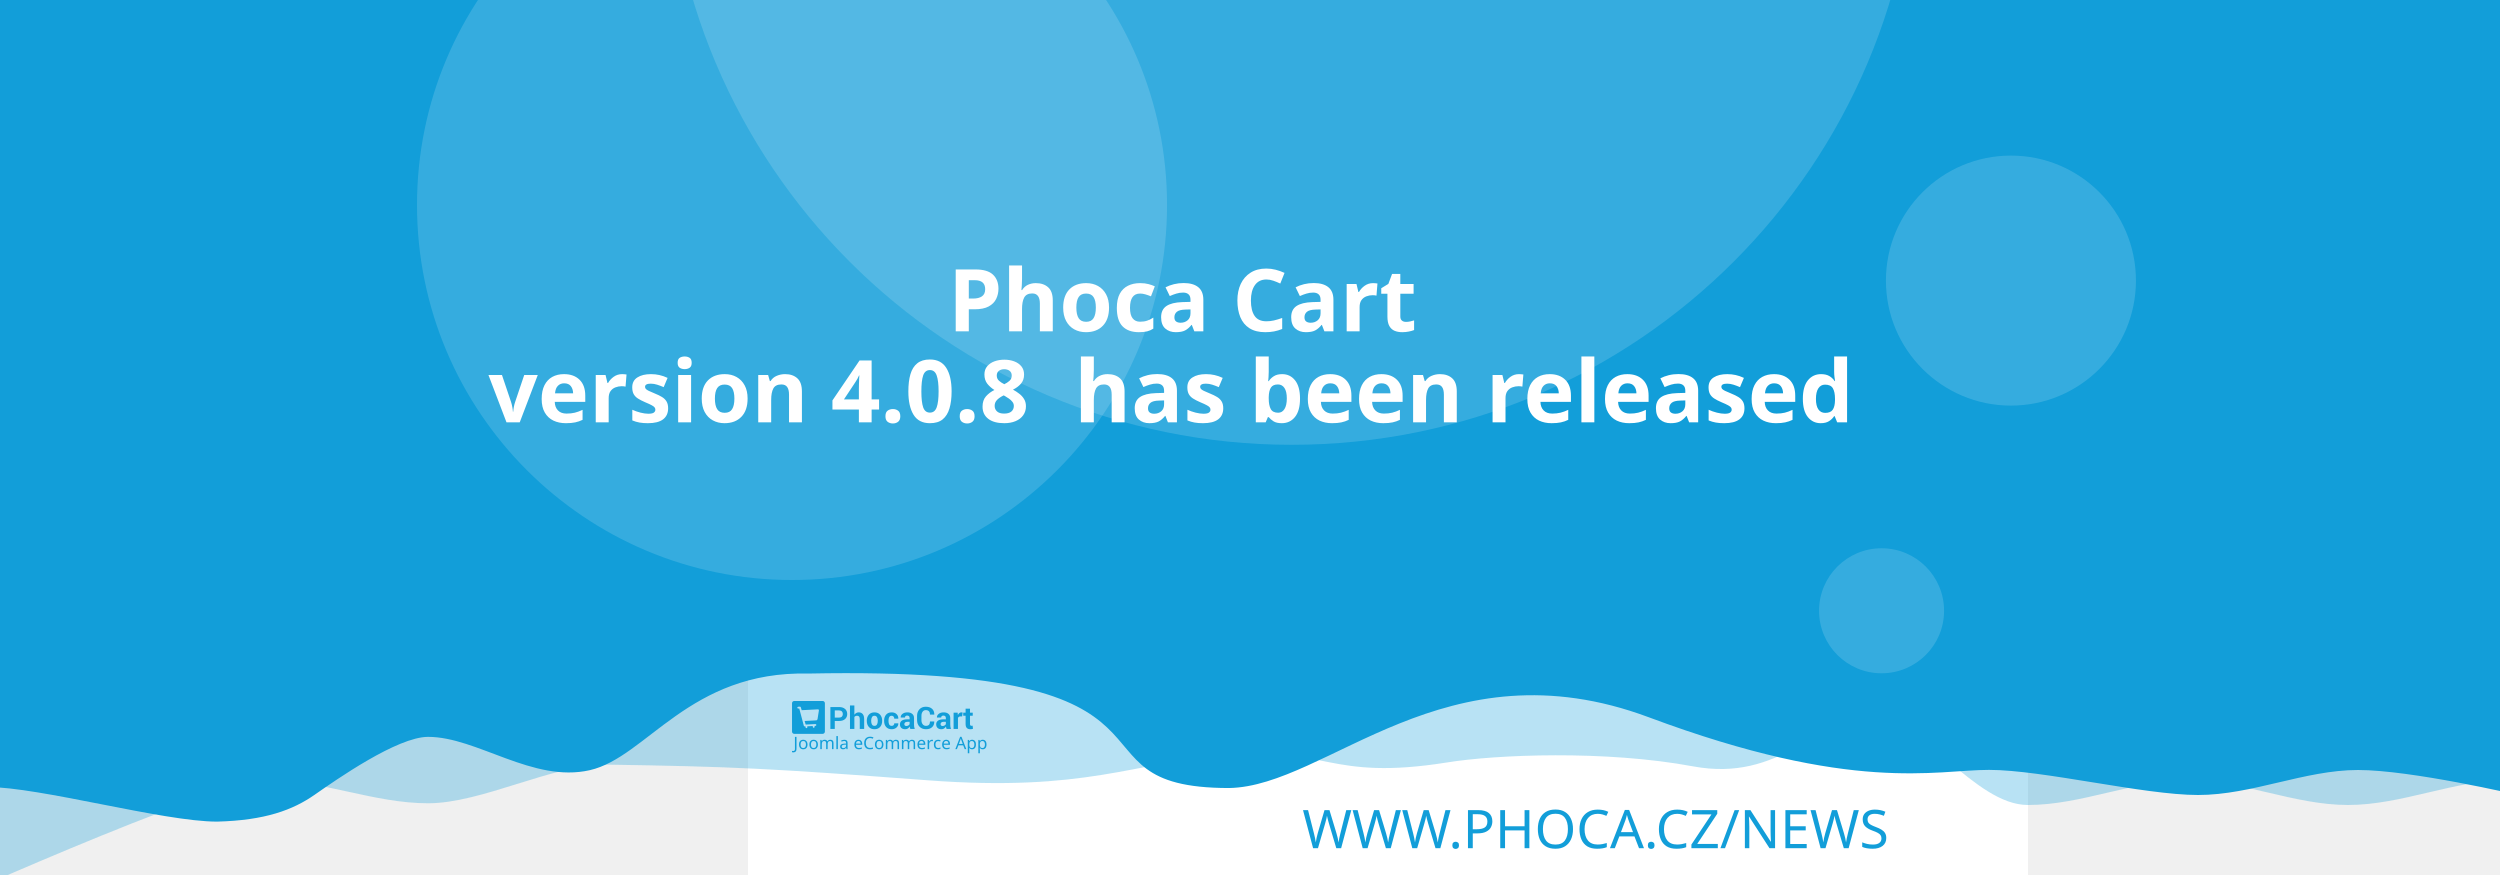
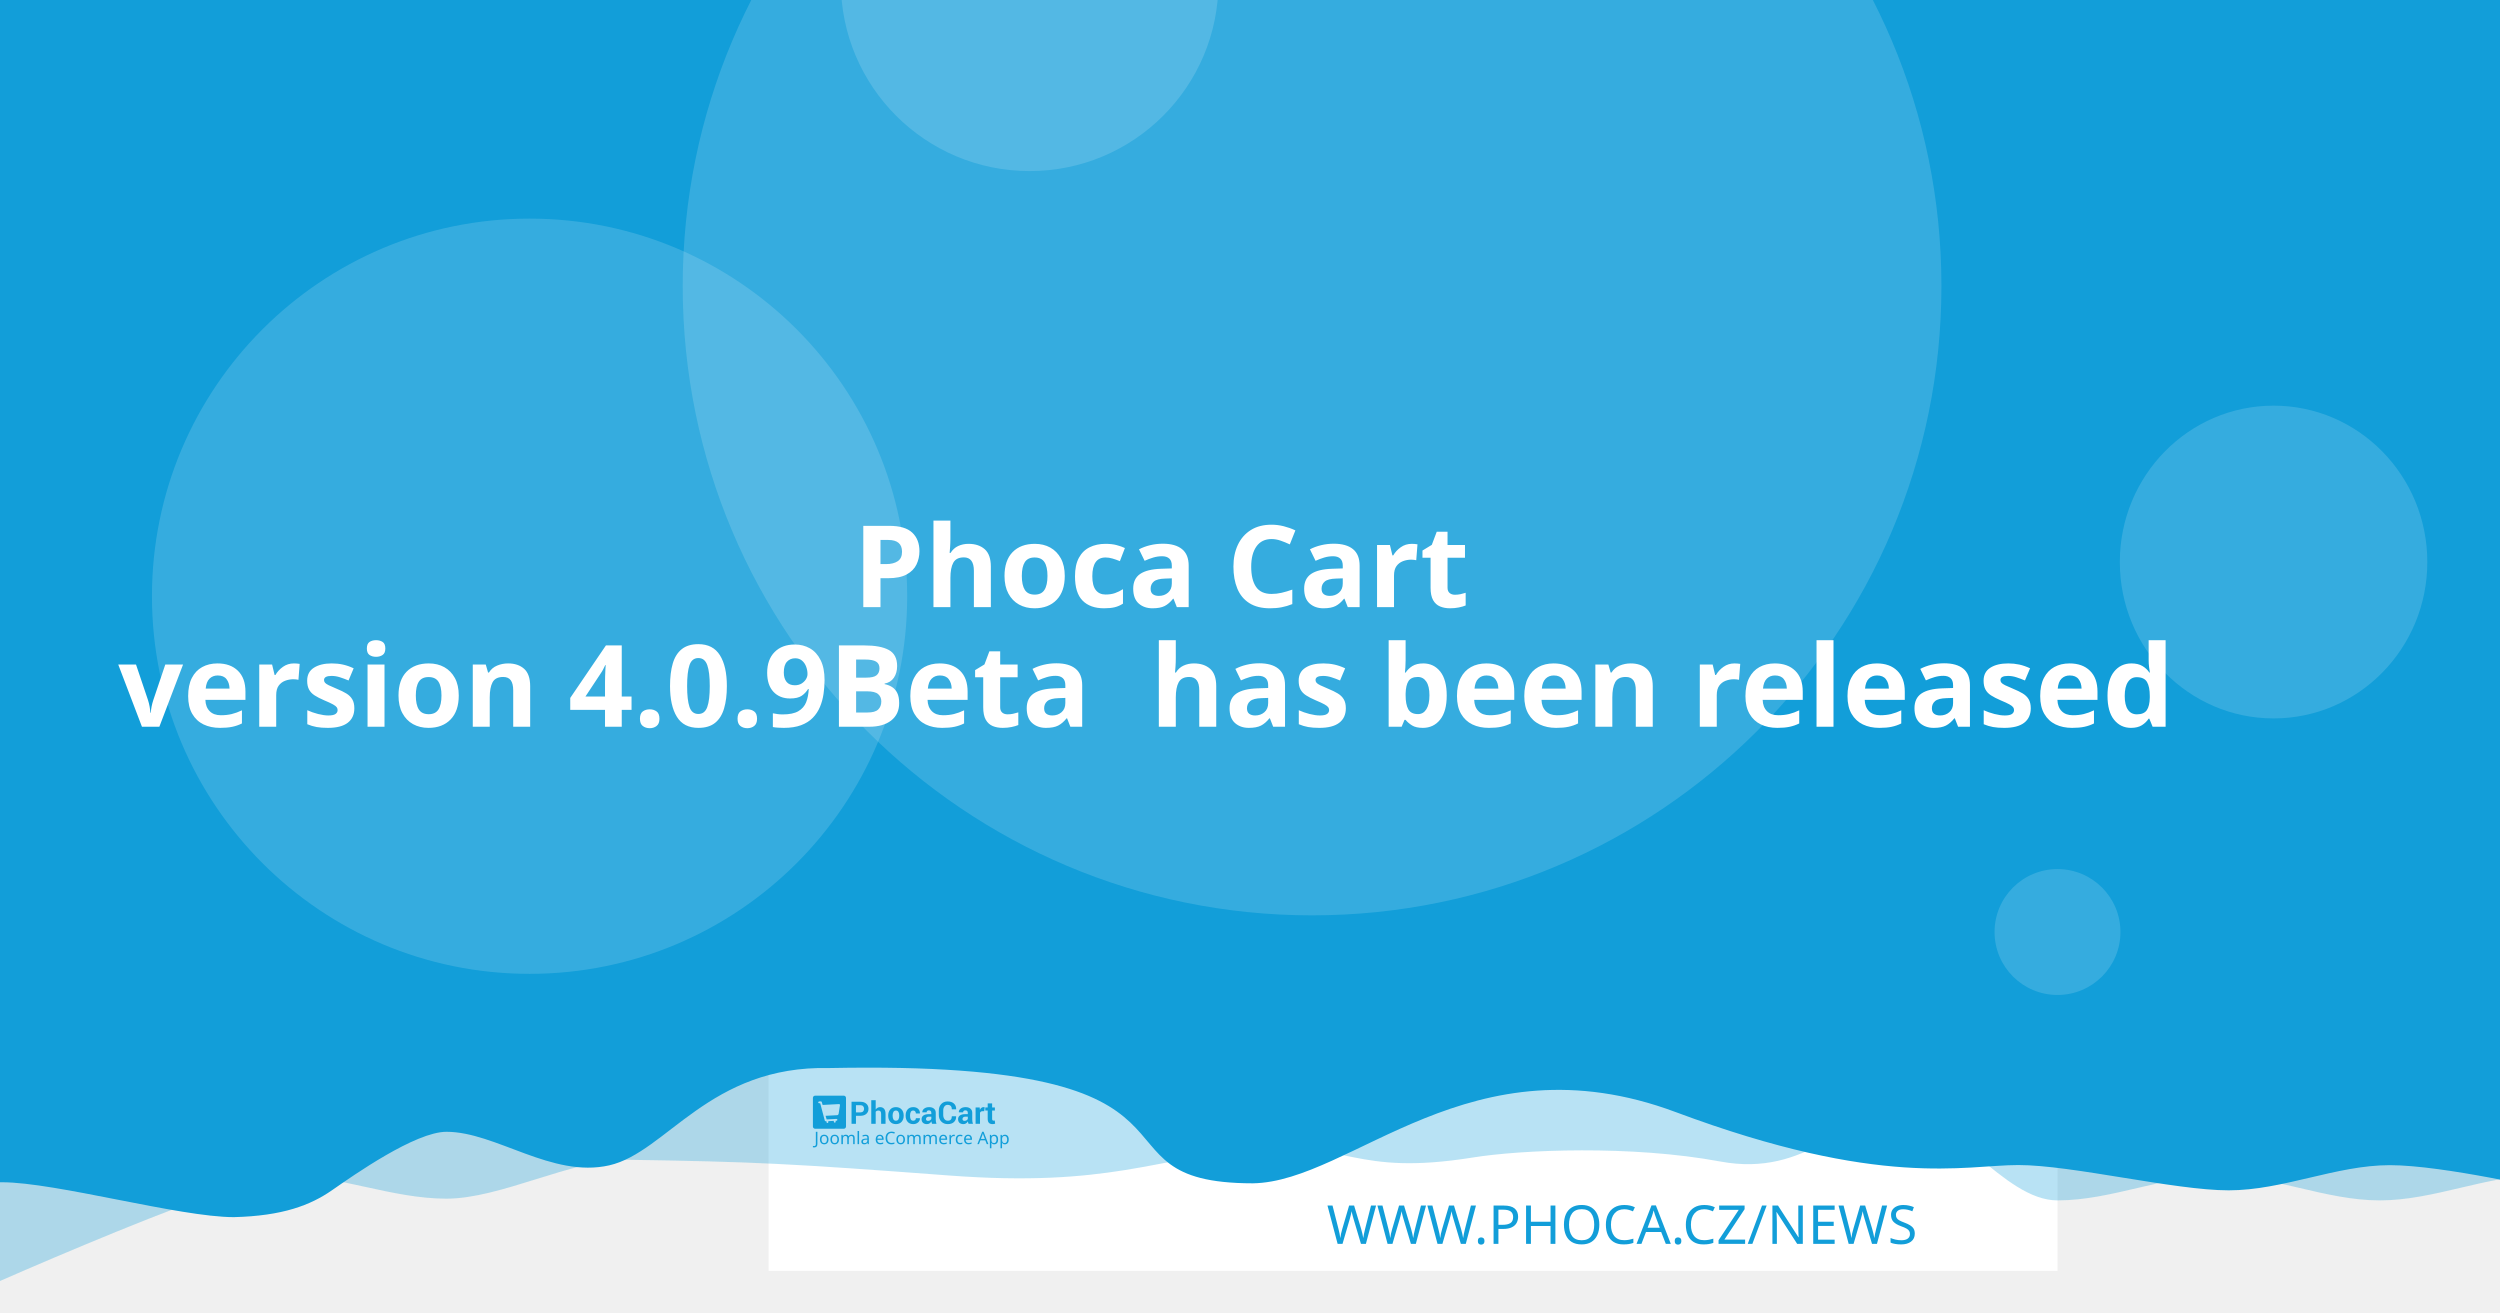
- <svg xmlns="http://www.w3.org/2000/svg" width="1000" height="350" viewBox="0 0 1000 350" version="1.1" id="svg5">
+ <svg xmlns="http://www.w3.org/2000/svg" width="1200" height="630" viewBox="0 0 1200 630" version="1.1" id="svg5">
  <defs id="defs2" />
  <g id="layer1">
-     <path d="m 10.656,-65.038 a 6.384,6.384 0 0 0 -6.384,6.384 v 81.087 a 6.384,6.384 0 0 0 6.384,6.384 h 81.083 a 6.384,6.384 0 0 0 6.384,-6.384 v -81.087 a 6.384,6.384 0 0 0 -6.384,-6.384 z m 16.084,16.188 c 0.591,-0.033 1.134,0.125 1.642,0.482 0.508,0.359 0.842,0.809 1.006,1.355 l 2.415,8.308 46.517,-2.44 c 0.829,-0.043 1.521,0.245 2.074,0.86 0.55,0.606 0.769,1.334 0.636,2.174 l -3.898,24.937 c -0.138,0.736 -0.57,1.497 -1.288,2.273 -0.719,0.787 -1.656,1.211 -2.797,1.272 l -32.861,1.721 3.038,10.253 27.775,-1.455 c 0.726,-0.04 1.351,0.178 1.887,0.648 0.523,0.483 0.803,1.086 0.844,1.812 0.038,0.726 -0.178,1.352 -0.648,1.887 -0.483,0.525 -1.086,0.806 -1.812,0.844 l -2.597,0.137 0.137,2.593 c 0.038,0.729 -0.178,1.356 -0.661,1.879 -0.472,0.535 -1.071,0.819 -1.8,0.856 -0.726,0.038 -1.353,-0.178 -1.879,-0.661 -0.535,-0.472 -0.814,-1.073 -0.852,-1.8 l -0.137,-2.593 -15.573,0.81 0.133,2.597 c 0.038,0.729 -0.176,1.356 -0.648,1.879 -0.483,0.535 -1.086,0.818 -1.812,0.856 -0.726,0.04 -1.352,-0.178 -1.887,-0.661 -0.525,-0.472 -0.806,-1.073 -0.844,-1.8 l -0.137,-2.597 -1.608,0.083 c -0.623,0.033 -1.193,-0.112 -1.721,-0.428 -0.515,-0.317 -0.883,-0.632 -1.11,-0.931 l -0.287,-0.507 -13.05,-49.343 -2.805,0.146 c -0.696,0.038 -1.312,-0.181 -1.858,-0.661 -0.545,-0.472 -0.835,-1.069 -0.873,-1.795 -0.038,-0.729 0.186,-1.353 0.682,-1.879 0.493,-0.535 1.083,-0.818 1.779,-0.856 z" style="fill:#ffffff;stroke-width:1;paint-order:stroke fill markers" id="path400" />
-     <rect style="opacity:1;fill:#ffffff;stroke-width:5;stroke-linejoin:round;paint-order:stroke fill markers" id="rect723" width="512" height="512" x="299.205" y="-162" />
-     <path id="rect4460" style="opacity:0.3;fill:#129ed9;fill-opacity:1;stroke-width:5;stroke-linejoin:round;paint-order:stroke fill markers" d="M 43.205,-158 H 1067.205 v 480 c 0,0 -42.667,-10 -64,-10 -21.333,0 -42.408,10 -64,10 -21.592,0 -42.667,-10 -64,-10 -21.333,0 -42.408,10 -64,10 -21.592,0 -41.887,-34.701 -63.221,-34.701 -21.333,0 -35.645,25.795 -70.761,19.246 -35.116,-6.549 -78.862,-4.741 -98.515,-1.547 -47.289,7.533 -49.247,-6.724 -87.369,-3.311 -38.122,3.413 -56.921,15.193 -120.307,10.429 -63.387,-4.764 -76.988,-5.458 -128.724,-6.272 -21.333,0 -49.51,15.47 -71.103,15.47 -21.592,0 -42.667,-9.314 -64,-9.314 -21.333,0 -142.622,54.974 -142.622,54.974 z" />
-     <path id="rect4460-5" style="fill:#129ed9;fill-opacity:1;stroke-width:5;stroke-linejoin:round;paint-order:stroke fill markers" d="M -16.795,-162 H 1007.205 v 480 c 0,0 -42.667,-10 -64,-10 -21.333,0 -42.408,10 -64,10 -21.592,0 -62.256,-10.048 -83.59,-10.048 -21.333,0 -54.449,9.448 -136.059,-21.03 -81.61,-30.478 -128.583,27.669 -167.971,28.291 -70.795,-0.042 -2.945,-49.095 -168.203,-45.791 -47.74,-1.123 -64.656,33.461 -87.469,38.651 -22.813,5.19 -45.091,-13.328 -64.676,-13.328 -12.358,0 -36.795,17.189 -45.417,23.186 -8.622,5.997 -19.64,10.226 -38.998,10.717 -21.592,0 -70.812,-13.859 -92.145,-13.859 -21.333,0 -11.473,3.211 -11.473,3.211 z" />
-     <circle style="opacity:0.15;fill:#ffffff;fill-opacity:1;stroke-width:5;stroke-linejoin:round;paint-order:stroke fill markers" id="path8376" cx="516.67" cy="-72.081" r="250" />
-     <text xml:space="preserve" style="font-style:normal;font-weight:normal;font-size:21.333px;line-height:1.25;font-family:sans-serif;fill:#129ed9;fill-opacity:1;stroke:none" x="783.247" y="339.277" id="text2910-3-7">
-       <tspan id="tspan2908-6-5" x="783.247" y="339.277" style="font-style:normal;font-variant:normal;font-weight:300;font-stretch:normal;font-size:21.333px;font-family:Montserrat;-inkscape-font-specification:'Montserrat Light';text-align:end;text-anchor:end;fill:#129ed9;fill-opacity:1">WWW.PHOCA.CZ/NEWS</tspan>
+     <path d="m 20.256,108.517 a 7.714,7.714 0 0 0 -7.714,7.714 v 97.981 a 7.714,7.714 0 0 0 7.714,7.714 h 97.976 a 7.714,7.714 0 0 0 7.714,-7.714 v -97.981 a 7.714,7.714 0 0 0 -7.714,-7.714 z m 19.435,19.56 c 0.714,-0.04 1.37,0.151 1.984,0.583 0.613,0.434 1.018,0.978 1.215,1.637 l 2.918,10.039 56.209,-2.948 c 1.002,-0.052 1.838,0.296 2.506,1.04 0.665,0.732 0.929,1.612 0.768,2.626 l -4.71,30.132 c -0.167,0.89 -0.688,1.809 -1.557,2.747 -0.869,0.95 -2.001,1.463 -3.38,1.537 l -39.707,2.079 3.671,12.389 33.562,-1.758 c 0.878,-0.049 1.633,0.215 2.28,0.783 0.632,0.583 0.971,1.312 1.019,2.19 0.046,0.878 -0.215,1.633 -0.783,2.28 -0.583,0.635 -1.312,0.974 -2.19,1.019 l -3.139,0.166 0.166,3.134 c 0.046,0.881 -0.215,1.638 -0.798,2.27 -0.571,0.647 -1.294,0.99 -2.174,1.034 -0.878,0.046 -1.635,-0.215 -2.27,-0.798 -0.647,-0.571 -0.984,-1.297 -1.03,-2.174 l -0.166,-3.134 -18.817,0.979 0.161,3.139 c 0.046,0.881 -0.212,1.638 -0.783,2.27 -0.583,0.647 -1.312,0.988 -2.19,1.034 -0.878,0.049 -1.633,-0.215 -2.28,-0.798 -0.635,-0.571 -0.974,-1.297 -1.019,-2.174 l -0.166,-3.139 -1.943,0.101 c -0.753,0.039 -1.441,-0.135 -2.079,-0.517 -0.623,-0.383 -1.068,-0.764 -1.341,-1.125 l -0.347,-0.613 -15.769,-59.624 -3.39,0.176 c -0.841,0.046 -1.586,-0.219 -2.245,-0.798 -0.659,-0.571 -1.009,-1.292 -1.055,-2.169 -0.046,-0.881 0.225,-1.635 0.824,-2.27 0.595,-0.647 1.308,-0.989 2.149,-1.034 z" style="fill:#ffffff;stroke-width:1.208;paint-order:stroke fill markers" id="path400" />
+     <rect style="opacity:1;fill:#ffffff;stroke-width:6.042;stroke-linejoin:round;paint-order:stroke fill markers" id="rect723" width="618.676" height="618.676" x="368.924" y="-8.647" />
+     <path id="rect4460" style="opacity:0.3;fill:#129ed9;fill-opacity:1;stroke-width:6.042;stroke-linejoin:round;paint-order:stroke fill markers" d="M 59.586,-3.814 H 1296.938 v 580.009 c 0,0 -51.556,-12.084 -77.334,-12.084 -25.778,0 -51.244,12.084 -77.335,12.084 -26.091,0 -51.556,-12.084 -77.334,-12.084 -25.778,0 -51.244,12.084 -77.335,12.084 -26.091,0 -50.615,-41.931 -76.393,-41.931 -25.778,0 -43.072,31.169 -85.504,23.256 -42.433,-7.913 -95.293,-5.729 -119.04,-1.869 -57.142,9.103 -59.508,-8.125 -105.573,-4.001 -46.065,4.124 -68.78,18.359 -145.373,12.602 -76.593,-5.757 -93.029,-6.595 -155.544,-7.578 -25.778,0 -59.826,18.693 -85.917,18.693 -26.091,0 -51.556,-11.254 -77.334,-11.254 -25.778,0 -172.338,66.428 -172.338,66.428 z" />
+     <path id="rect4460-5" style="fill:#129ed9;fill-opacity:1;stroke-width:6.042;stroke-linejoin:round;paint-order:stroke fill markers" d="M -12.915,-8.647 H 1224.437 v 580.009 c 0,0 -51.556,-12.084 -77.334,-12.084 -25.778,0 -51.243,12.084 -77.334,12.084 -26.091,0 -75.228,-12.142 -101.006,-12.142 -25.778,0 -65.794,11.416 -164.408,-25.412 -98.613,-36.828 -155.373,33.433 -202.968,34.185 -85.545,-0.05 -3.558,-59.324 -203.248,-55.331 -57.687,-1.357 -78.127,40.433 -105.693,46.704 -27.566,6.271 -54.486,-16.105 -78.151,-16.105 -14.933,0 -44.462,20.77 -54.88,28.017 -10.418,7.247 -23.732,12.357 -47.124,12.95 -26.091,0 -85.565,-16.747 -111.343,-16.747 -25.778,0 -13.863,3.88 -13.863,3.88 z" />
+     <circle style="opacity:0.15;fill:#ffffff;fill-opacity:1;stroke-width:6.042;stroke-linejoin:round;paint-order:stroke fill markers" id="path8376" cx="629.794" cy="137.279" r="302.088" />
+     <text xml:space="preserve" style="font-style:normal;font-weight:normal;font-size:25.778px;line-height:1.25;font-family:sans-serif;fill:#129ed9;fill-opacity:1;stroke:none;stroke-width:1.208" x="953.817" y="597.071" id="text2910-3-7">
+       <tspan id="tspan2908-6-5" x="953.817" y="597.071" style="font-style:normal;font-variant:normal;font-weight:300;font-stretch:normal;font-size:25.778px;font-family:Montserrat;-inkscape-font-specification:'Montserrat Light';text-align:end;text-anchor:end;fill:#129ed9;fill-opacity:1;stroke-width:1.208">WWW.PHOCA.CZ/NEWS</tspan>
    </text>
-     <text xml:space="preserve" style="font-style:normal;font-variant:normal;font-weight:600;font-stretch:normal;font-size:34.667px;line-height:1.05;font-family:Rubik;-inkscape-font-specification:'Rubik Semi-Bold';fill:#ffffff;fill-opacity:1;stroke:none" x="500" y="96.133" id="text11252">
-       <tspan x="500" y="96.133" id="tspan403" style="text-align:center;text-anchor:middle" />
-       <tspan x="500" y="132.533" style="font-size:34.667px;text-align:center;text-anchor:middle" id="tspan444"> Phoca Cart</tspan>
-       <tspan x="500" y="168.933" id="tspan2906" style="font-size:34.667px;text-align:center;text-anchor:middle">version 4.0.8
+     <text xml:space="preserve" style="font-style:normal;font-variant:normal;font-weight:600;font-stretch:normal;font-size:54.666px;line-height:1.05;font-family:Rubik;-inkscape-font-specification:'Rubik Semi-Bold';fill:#ffffff;fill-opacity:1;stroke:none;stroke-width:1.577" x="600" y="234.034" id="text11252">
+       <tspan x="600" y="234.034" id="tspan403" style="text-align:center;text-anchor:middle;stroke-width:1.577" />
+       <tspan x="600" y="291.433" style="font-size:54.666px;text-align:center;text-anchor:middle;stroke-width:1.577" id="tspan444"> Phoca Cart</tspan>
+       <tspan x="600" y="348.833" id="tspan2906" style="font-size:54.666px;text-align:center;text-anchor:middle;stroke-width:1.577">version 4.0.9Beta
 has been released</tspan>
-       <tspan x="500" y="205.333" id="tspan1994" style="font-size:34.667px" />
+       <tspan x="600" y="406.232" id="tspan1994" style="font-size:54.666px;stroke-width:1.577" />
    </text>
-     <circle style="opacity:0.15;fill:#ffffff;fill-opacity:1;stroke-width:5;stroke-linejoin:round;paint-order:stroke fill markers" id="path8376-9" cx="316.809" cy="82" r="150" />
-     <circle style="opacity:0.15;fill:#ffffff;fill-opacity:1;stroke-width:5;stroke-linejoin:round;paint-order:stroke fill markers" id="path8376-6" cx="402.909" cy="-161.883" r="75" />
-     <circle style="opacity:0.15;fill:#ffffff;fill-opacity:1;stroke-width:5;stroke-linejoin:round;paint-order:stroke fill markers" id="path8376-6-2" cx="804.374" cy="112.238" r="50" />
-     <g id="g8950" transform="matrix(0.298069,0,0,0.298069,406.5401,173.2596)" style="fill:#129ed9;fill-opacity:1;stroke-width:3.355">
+     <circle style="opacity:0.15;fill:#ffffff;fill-opacity:1;stroke-width:6.042;stroke-linejoin:round;paint-order:stroke fill markers" id="path8376-9" cx="254.196" cy="286.191" r="181.253" />
+     <circle style="opacity:0.15;fill:#ffffff;fill-opacity:1;stroke-width:6.042;stroke-linejoin:round;paint-order:stroke fill markers" id="path8376-6" cx="494.235" cy="-8.506" r="90.626" />
+     <ellipse style="opacity:0.15;fill:#ffffff;fill-opacity:1;stroke-width:7.442;stroke-linejoin:round;paint-order:stroke fill markers" id="path8376-6-2" cx="1091.315" cy="269.776" rx="73.793" ry="75.059" />
+     <g id="g8950" transform="matrix(0.360172,0,0,0.360172,498.6223,396.4642)" style="fill:#129ed9;fill-opacity:1;stroke-width:3.355">
      <g id="g895" transform="translate(-301.0409,359.4151)" style="fill:#129ed9;fill-opacity:1;stroke-width:3.355">
        <g transform="matrix(1.3333,0,0,-1.3333,-75.59,850.15)" fill="#ffffff" image-rendering="optimizeQuality" id="g280" style="clip-rule:evenodd;fill:#129ed9;fill-opacity:1;stroke-width:8.934;shape-rendering:geometricPrecision">
          <path d="m 99.728,617.49 v -7.994 h -4.423 v 22.031 h 8.784 c 2.532,0 4.527,-0.646 5.979,-1.937 1.452,-1.291 2.181,-2.99 2.181,-5.097 0,-2.107 -0.729,-3.801 -2.181,-5.082 -1.452,-1.281 -3.446,-1.921 -5.979,-1.921 z m 0,3.408 h 4.361 c 1.23,0 2.165,0.336 2.801,1.002 0.635,0.671 0.951,1.523 0.951,2.561 0,1.059 -0.315,1.932 -0.946,2.623 -0.63,0.687 -1.566,1.033 -2.806,1.033 H 99.728 Z" id="path262" style="fill:#129ed9;fill-opacity:1;stroke-width:3.355" />
          <path d="m 119.45,623.79 c 0.517,0.749 1.147,1.327 1.891,1.746 0.749,0.418 1.576,0.63 2.485,0.63 1.705,0 3.043,-0.568 4.02,-1.704 0.971,-1.131 1.457,-2.887 1.457,-5.252 v -9.714 h -4.418 v 9.76 c 0,1.276 -0.227,2.174 -0.677,2.706 -0.445,0.532 -1.116,0.795 -2.005,0.795 -0.605,0 -1.137,-0.108 -1.602,-0.325 -0.465,-0.217 -0.847,-0.522 -1.152,-0.919 v -12.017 h -4.418 v 23.611 h 4.418 z" id="path264" style="fill:#129ed9;fill-opacity:1;stroke-width:3.355" />
          <path d="m 131.96,617.83 c 0,2.438 0.682,4.436 2.046,5.996 1.359,1.554 3.25,2.334 5.663,2.334 2.418,0 4.315,-0.774 5.689,-2.329 1.375,-1.549 2.062,-3.553 2.062,-6.001 v -0.32 c 0,-2.458 -0.687,-4.462 -2.051,-6.011 -1.369,-1.544 -3.261,-2.319 -5.674,-2.319 -2.418,0 -4.315,0.775 -5.684,2.319 -1.364,1.549 -2.051,3.553 -2.051,6.011 z m 4.408,-0.31 c 0,-1.487 0.264,-2.68 0.785,-3.584 0.527,-0.899 1.375,-1.348 2.542,-1.348 1.142,0 1.979,0.454 2.506,1.358 0.532,0.904 0.796,2.097 0.796,3.574 v 0.315 c 0,1.446 -0.269,2.629 -0.801,3.542 -0.537,0.914 -1.38,1.374 -2.527,1.374 -1.142,0 -1.979,-0.46 -2.506,-1.379 -0.532,-0.919 -0.796,-2.102 -0.796,-3.537 z" id="path266" style="fill:#129ed9;fill-opacity:1;stroke-width:3.355" />
          <path d="m 157.01,612.59 c 0.79,0 1.421,0.227 1.891,0.682 0.475,0.454 0.713,1.064 0.713,1.828 h 4.015 l 0.041,-0.093 c 0.041,-1.653 -0.579,-3.037 -1.871,-4.152 -1.287,-1.116 -2.883,-1.673 -4.79,-1.673 -2.439,0 -4.325,0.769 -5.648,2.314 -1.318,1.544 -1.979,3.522 -1.979,5.944 v 0.449 c 0,2.412 0.656,4.395 1.974,5.944 1.317,1.554 3.198,2.329 5.638,2.329 2.02,0 3.648,-0.573 4.883,-1.725 1.235,-1.151 1.835,-2.664 1.793,-4.539 l -0.031,-0.088 h -4.026 c 0,0.842 -0.233,1.544 -0.698,2.107 -0.46,0.558 -1.101,0.837 -1.922,0.837 -1.168,0 -1.995,-0.454 -2.475,-1.358 -0.476,-0.904 -0.718,-2.071 -0.718,-3.496 v -0.454 c 0,-1.456 0.243,-2.628 0.718,-3.522 0.48,-0.888 1.312,-1.332 2.491,-1.332" id="path268" style="fill:#129ed9;fill-opacity:1;stroke-width:3.355" />
          <path d="m 175.8,609.49 c -0.165,0.372 -0.305,0.764 -0.419,1.183 -0.119,0.413 -0.202,0.837 -0.248,1.27 -0.455,-0.8 -1.054,-1.456 -1.798,-1.978 -0.739,-0.521 -1.628,-0.785 -2.656,-0.785 -1.715,0 -3.038,0.439 -3.963,1.322 -0.93,0.883 -1.395,2.086 -1.395,3.604 0,1.606 0.62,2.845 1.855,3.729 1.235,0.883 3.038,1.322 5.41,1.322 h 2.47 v 1.301 c 0,0.785 -0.207,1.394 -0.62,1.828 -0.413,0.434 -1.023,0.651 -1.834,0.651 -0.713,0 -1.266,-0.175 -1.653,-0.522 -0.393,-0.346 -0.584,-0.826 -0.584,-1.446 l -4.268,0.016 -0.016,0.093 c -0.072,1.379 0.527,2.572 1.798,3.579 1.271,1.002 2.946,1.503 5.013,1.503 1.958,0 3.545,-0.496 4.769,-1.492 1.22,-0.992 1.829,-2.406 1.829,-4.24 v -6.76 c 0,-0.769 0.062,-1.492 0.176,-2.164 0.119,-0.676 0.299,-1.348 0.553,-2.014 z m -4.046,2.943 c 0.78,0 1.468,0.191 2.077,0.574 0.605,0.382 1.013,0.826 1.225,1.332 v 2.308 h -2.47 c -0.935,0 -1.648,-0.232 -2.134,-0.702 -0.481,-0.47 -0.724,-1.033 -0.724,-1.699 0,-0.542 0.181,-0.981 0.542,-1.312 0.367,-0.336 0.858,-0.501 1.483,-0.501" id="path270" style="fill:#129ed9;fill-opacity:1;stroke-width:3.355" />
          <path d="m 199.84,617.01 0.031,-0.088 c 0.041,-2.37 -0.682,-4.25 -2.17,-5.645 -1.488,-1.394 -3.555,-2.091 -6.201,-2.091 -2.656,0 -4.811,0.852 -6.464,2.556 -1.653,1.704 -2.486,3.894 -2.486,6.579 v 4.369 c 0,2.67 0.812,4.86 2.424,6.574 1.617,1.715 3.715,2.572 6.299,2.572 2.723,0 4.852,-0.697 6.386,-2.097 1.535,-1.399 2.284,-3.305 2.243,-5.717 l -0.031,-0.088 h -4.299 c 0,1.451 -0.346,2.561 -1.044,3.336 -0.698,0.769 -1.783,1.157 -3.255,1.157 -1.323,0 -2.372,-0.537 -3.147,-1.606 -0.78,-1.074 -1.168,-2.438 -1.168,-4.1 v -4.39 c 0,-1.683 0.408,-3.057 1.225,-4.131 0.822,-1.069 1.922,-1.606 3.317,-1.606 1.38,0 2.403,0.372 3.064,1.11 0.661,0.744 0.992,1.844 0.992,3.305 z" id="path272" style="fill:#129ed9;fill-opacity:1;stroke-width:3.355" />
          <path d="m 212.27,609.49 c -0.165,0.372 -0.305,0.764 -0.419,1.183 -0.119,0.413 -0.202,0.837 -0.248,1.27 -0.455,-0.8 -1.054,-1.456 -1.798,-1.978 -0.739,-0.521 -1.628,-0.785 -2.656,-0.785 -1.716,0 -3.038,0.439 -3.963,1.322 -0.93,0.883 -1.395,2.086 -1.395,3.604 0,1.606 0.62,2.845 1.855,3.729 1.235,0.883 3.039,1.322 5.41,1.322 h 2.47 v 1.301 c 0,0.785 -0.207,1.394 -0.62,1.828 -0.413,0.434 -1.023,0.651 -1.834,0.651 -0.713,0 -1.266,-0.175 -1.654,-0.522 -0.393,-0.346 -0.584,-0.826 -0.584,-1.446 l -4.268,0.016 -0.016,0.093 c -0.072,1.379 0.527,2.572 1.798,3.579 1.271,1.002 2.945,1.503 5.013,1.503 1.958,0 3.545,-0.496 4.769,-1.492 1.22,-0.992 1.829,-2.406 1.829,-4.24 v -6.76 c 0,-0.769 0.062,-1.492 0.176,-2.164 0.119,-0.676 0.3,-1.348 0.553,-2.014 z m -4.046,2.943 c 0.78,0 1.468,0.191 2.077,0.574 0.605,0.382 1.013,0.826 1.224,1.332 v 2.308 h -2.47 c -0.935,0 -1.649,-0.232 -2.134,-0.702 -0.481,-0.47 -0.723,-1.033 -0.723,-1.699 0,-0.542 0.181,-0.981 0.542,-1.312 0.367,-0.336 0.858,-0.501 1.483,-0.501" id="path274" style="fill:#129ed9;fill-opacity:1;stroke-width:3.355" />
          <path d="m 227.92,622.06 -1.617,0.046 c -0.656,0 -1.199,-0.134 -1.623,-0.408 -0.423,-0.274 -0.744,-0.656 -0.966,-1.152 v -11.052 h -4.408 v 16.36 h 4.103 l 0.196,-2.422 c 0.382,0.857 0.883,1.528 1.494,2.009 0.61,0.48 1.312,0.723 2.108,0.723 0.223,0 0.429,-0.015 0.615,-0.052 0.186,-0.036 0.377,-0.077 0.568,-0.129 z" id="path276" style="fill:#129ed9;fill-opacity:1;stroke-width:3.355" />
          <path d="m 235.83,629.86 v -4.007 h 2.754 v -3.099 H 235.83 v -8.33 c 0,-0.635 0.129,-1.09 0.393,-1.363 0.263,-0.274 0.615,-0.408 1.059,-0.408 0.232,0 0.434,0.01 0.599,0.036 0.166,0.026 0.362,0.072 0.579,0.129 l 0.383,-3.181 c -0.445,-0.155 -0.878,-0.268 -1.302,-0.341 -0.424,-0.078 -0.884,-0.114 -1.38,-0.114 -1.524,0 -2.697,0.418 -3.519,1.255 -0.822,0.837 -1.235,2.159 -1.235,3.977 v 8.34 h -2.392 v 3.099 h 2.392 v 4.007 z" id="path278" style="fill:#129ed9;fill-opacity:1;stroke-width:3.355" />
        </g>
        <g fill="#ffffff" fill-rule="evenodd" image-rendering="optimizeQuality" stroke-width="1.934" aria-label="Joomla eCommerce App" id="g318" style="clip-rule:evenodd;fill:#129ed9;fill-opacity:1;shape-rendering:geometricPrecision">
          <path d="M 1.704,69 Q 1.151,69 0.736,68.908 0.321,68.839 -0.002,68.7 v -1.752 q 0.369,0.092 0.784,0.161 0.415,0.069 0.876,0.069 0.576,0 1.083,-0.231 0.53,-0.231 0.853,-0.807 0.323,-0.576 0.323,-1.614 v -16.368 h 2.075 v 16.206 q 0,2.374 -1.176,3.504 -1.176,1.13 -3.112,1.13 z" id="path282" style="fill:#129ed9;fill-opacity:1;stroke-width:1.934" />
          <path d="m 20.792,58.419 q 0,3.066 -1.568,4.749 -1.545,1.683 -4.196,1.683 -1.637,0 -2.928,-0.738 -1.268,-0.761 -2.006,-2.19 -0.738,-1.452 -0.738,-3.504 0,-3.066 1.545,-4.726 1.545,-1.66 4.196,-1.66 1.683,0 2.951,0.761 1.291,0.738 2.006,2.167 0.738,1.406 0.738,3.458 z m -9.336,0 q 0,2.19 0.853,3.481 0.876,1.268 2.766,1.268 1.867,0 2.743,-1.268 0.876,-1.291 0.876,-3.481 0,-2.19 -0.876,-3.435 -0.876,-1.245 -2.766,-1.245 -1.89,0 -2.743,1.245 -0.853,1.245 -0.853,3.435 z" id="path284" style="fill:#129ed9;fill-opacity:1;stroke-width:1.934" />
          <path d="m 34.739,58.419 q 0,3.066 -1.568,4.749 -1.545,1.683 -4.196,1.683 -1.637,0 -2.928,-0.738 -1.268,-0.761 -2.006,-2.19 -0.738,-1.452 -0.738,-3.504 0,-3.066 1.545,-4.726 1.545,-1.66 4.196,-1.66 1.683,0 2.951,0.761 1.291,0.738 2.006,2.167 0.738,1.406 0.738,3.458 z m -9.336,0 q 0,2.19 0.853,3.481 0.876,1.268 2.766,1.268 1.867,0 2.743,-1.268 0.876,-1.291 0.876,-3.481 0,-2.19 -0.876,-3.435 -0.876,-1.245 -2.766,-1.245 -1.89,0 -2.743,1.245 -0.853,1.245 -0.853,3.435 z" id="path286" style="fill:#129ed9;fill-opacity:1;stroke-width:1.934" />
          <path d="m 51.499,52.033 q 2.098,0 3.135,1.083 1.037,1.06 1.037,3.458 V 64.62 H 53.666 v -7.953 q 0,-2.928 -2.513,-2.928 -1.798,0 -2.582,1.037 -0.761,1.037 -0.761,3.02 V 64.62 h -2.006 v -7.953 q 0,-2.928 -2.536,-2.928 -1.867,0 -2.582,1.153 -0.715,1.153 -0.715,3.32 v 6.409 h -2.029 v -12.356 h 1.637 l 0.3,1.683 h 0.115 q 0.576,-0.968 1.545,-1.429 0.991,-0.484 2.098,-0.484 2.905,0 3.781,2.075 h 0.115 q 0.622,-1.06 1.683,-1.568 1.083,-0.507 2.282,-0.507 z" id="path288" style="fill:#129ed9;fill-opacity:1;stroke-width:1.934" />
          <path d="M 61.527,64.62 H 59.498 V 47.1 h 2.029 z" id="path290" style="fill:#129ed9;fill-opacity:1;stroke-width:1.934" />
          <path d="m 70.126,52.056 q 2.259,0 3.343,0.991 1.083,0.991 1.083,3.158 v 8.414 h -1.475 l -0.392,-1.752 h -0.092 q -0.807,1.014 -1.706,1.498 -0.876,0.484 -2.444,0.484 -1.683,0 -2.789,-0.876 -1.107,-0.899 -1.107,-2.789 0,-1.844 1.452,-2.836 1.452,-1.014 4.472,-1.107 l 2.098,-0.069 v -0.738 q 0,-1.545 -0.669,-2.144 -0.669,-0.599 -1.89,-0.599 -0.968,0 -1.844,0.3 -0.876,0.277 -1.637,0.645 l -0.622,-1.522 q 0.807,-0.438 1.913,-0.738 1.107,-0.323 2.305,-0.323 z m 0.599,6.593 q -2.305,0.092 -3.204,0.738 -0.876,0.645 -0.876,1.821 0,1.037 0.622,1.522 0.645,0.484 1.637,0.484 1.568,0 2.605,-0.853 1.037,-0.876 1.037,-2.674 v -1.107 z" id="path292" style="fill:#129ed9;fill-opacity:1;stroke-width:1.934" />
          <path d="m 89.144,52.033 q 1.591,0 2.72,0.692 1.153,0.692 1.752,1.96 0.622,1.245 0.622,2.928 v 1.222 h -8.46 q 0.046,2.098 1.06,3.204 1.037,1.083 2.882,1.083 1.176,0 2.075,-0.207 0.922,-0.231 1.89,-0.645 v 1.775 q -0.945,0.415 -1.867,0.599 -0.922,0.207 -2.19,0.207 -1.752,0 -3.112,-0.715 -1.337,-0.715 -2.098,-2.121 -0.738,-1.429 -0.738,-3.481 0,-2.029 0.669,-3.481 0.692,-1.452 1.913,-2.236 1.245,-0.784 2.882,-0.784 z m -0.023,1.66 q -1.452,0 -2.305,0.945 -0.83,0.922 -0.991,2.582 h 6.293 q -0.023,-1.568 -0.738,-2.536 -0.715,-0.991 -2.259,-0.991 z" id="path294" style="fill:#129ed9;fill-opacity:1;stroke-width:1.934" />
          <path d="m 104.71,49.751 q -2.651,0 -4.173,1.775 -1.522,1.775 -1.522,4.864 0,3.066 1.406,4.864 1.429,1.775 4.265,1.775 1.083,0 2.052,-0.184 0.968,-0.184 1.89,-0.461 v 1.798 q -0.922,0.346 -1.913,0.507 -0.968,0.161 -2.328,0.161 -2.513,0 -4.196,-1.037 -1.683,-1.037 -2.536,-2.951 -0.83,-1.913 -0.83,-4.495 0,-2.49 0.899,-4.38 0.922,-1.913 2.697,-2.974 1.775,-1.083 4.311,-1.083 2.605,0 4.541,0.968 l -0.83,1.752 q -0.761,-0.346 -1.706,-0.622 -0.922,-0.277 -2.029,-0.277 z" id="path296" style="fill:#129ed9;fill-opacity:1;stroke-width:1.934" />
          <path d="m 122.69,58.419 q 0,3.066 -1.568,4.749 -1.545,1.683 -4.196,1.683 -1.637,0 -2.928,-0.738 -1.268,-0.761 -2.006,-2.19 -0.738,-1.452 -0.738,-3.504 0,-3.066 1.545,-4.726 1.545,-1.66 4.196,-1.66 1.683,0 2.951,0.761 1.291,0.738 2.006,2.167 0.738,1.406 0.738,3.458 z m -9.336,0 q 0,2.19 0.853,3.481 0.876,1.268 2.766,1.268 1.867,0 2.743,-1.268 0.876,-1.291 0.876,-3.481 0,-2.19 -0.876,-3.435 -0.876,-1.245 -2.766,-1.245 -1.89,0 -2.743,1.245 -0.853,1.245 -0.853,3.435 z" id="path298" style="fill:#129ed9;fill-opacity:1;stroke-width:1.934" />
          <path d="m 139.45,52.033 q 2.098,0 3.135,1.083 1.037,1.06 1.037,3.458 V 64.62 h -2.006 v -7.953 q 0,-2.928 -2.513,-2.928 -1.798,0 -2.582,1.037 -0.761,1.037 -0.761,3.02 V 64.62 h -2.006 v -7.953 q 0,-2.928 -2.536,-2.928 -1.867,0 -2.582,1.153 -0.715,1.153 -0.715,3.32 v 6.409 h -2.029 v -12.356 h 1.637 l 0.3,1.683 h 0.115 q 0.576,-0.968 1.545,-1.429 0.991,-0.484 2.098,-0.484 2.905,0 3.781,2.075 h 0.115 q 0.622,-1.06 1.683,-1.568 1.083,-0.507 2.282,-0.507 z" id="path300" style="fill:#129ed9;fill-opacity:1;stroke-width:1.934" />
          <path d="m 161,52.033 q 2.098,0 3.135,1.083 1.037,1.06 1.037,3.458 V 64.62 h -2.006 v -7.953 q 0,-2.928 -2.513,-2.928 -1.798,0 -2.582,1.037 -0.761,1.037 -0.761,3.02 V 64.62 h -2.006 v -7.953 q 0,-2.928 -2.536,-2.928 -1.867,0 -2.582,1.153 -0.715,1.153 -0.715,3.32 v 6.409 h -2.029 v -12.356 h 1.637 l 0.3,1.683 h 0.115 q 0.576,-0.968 1.545,-1.429 0.991,-0.484 2.098,-0.484 2.905,0 3.781,2.075 h 0.115 q 0.622,-1.06 1.683,-1.568 1.083,-0.507 2.282,-0.507 z" id="path302" style="fill:#129ed9;fill-opacity:1;stroke-width:1.934" />
          <path d="m 173.77,52.033 q 1.591,0 2.72,0.692 1.153,0.692 1.752,1.96 0.622,1.245 0.622,2.928 v 1.222 h -8.46 q 0.046,2.098 1.06,3.204 1.037,1.083 2.882,1.083 1.176,0 2.075,-0.207 0.922,-0.231 1.89,-0.645 v 1.775 q -0.945,0.415 -1.867,0.599 -0.922,0.207 -2.19,0.207 -1.752,0 -3.112,-0.715 -1.337,-0.715 -2.098,-2.121 -0.738,-1.429 -0.738,-3.481 0,-2.029 0.669,-3.481 0.692,-1.452 1.913,-2.236 1.245,-0.784 2.882,-0.784 z m -0.023,1.66 q -1.452,0 -2.305,0.945 -0.83,0.922 -0.991,2.582 h 6.293 q -0.023,-1.568 -0.738,-2.536 -0.715,-0.991 -2.259,-0.991 z" id="path304" style="fill:#129ed9;fill-opacity:1;stroke-width:1.934" />
          <path d="m 187.76,52.033 q 0.346,0 0.738,0.046 0.415,0.023 0.715,0.092 l -0.254,1.867 q -0.3,-0.069 -0.669,-0.115 -0.346,-0.046 -0.669,-0.046 -0.945,0 -1.775,0.53 -0.83,0.507 -1.337,1.452 -0.484,0.922 -0.484,2.167 v 6.593 h -2.029 v -12.356 h 1.66 l 0.231,2.259 h 0.092 q 0.599,-1.014 1.545,-1.752 0.945,-0.738 2.236,-0.738 z" id="path306" style="fill:#129ed9;fill-opacity:1;stroke-width:1.934" />
          <path d="m 196.02,64.851 q -1.637,0 -2.928,-0.669 -1.268,-0.669 -2.006,-2.075 -0.715,-1.406 -0.715,-3.596 0,-2.282 0.761,-3.712 0.761,-1.429 2.052,-2.098 1.314,-0.669 2.974,-0.669 0.945,0 1.821,0.207 0.876,0.184 1.429,0.461 l -0.622,1.683 q -0.553,-0.207 -1.291,-0.392 -0.738,-0.184 -1.383,-0.184 -3.642,0 -3.642,4.68 0,2.236 0.876,3.435 0.899,1.176 2.651,1.176 1.014,0 1.775,-0.207 0.784,-0.207 1.429,-0.507 v 1.798 q -0.622,0.323 -1.383,0.484 -0.738,0.184 -1.798,0.184 z" id="path308" style="fill:#129ed9;fill-opacity:1;stroke-width:1.934" />
          <path d="m 206.9,52.033 q 1.591,0 2.72,0.692 1.153,0.692 1.752,1.96 0.622,1.245 0.622,2.928 v 1.222 h -8.46 q 0.046,2.098 1.06,3.204 1.037,1.083 2.882,1.083 1.176,0 2.075,-0.207 0.922,-0.231 1.89,-0.645 v 1.775 q -0.945,0.415 -1.867,0.599 -0.922,0.207 -2.19,0.207 -1.752,0 -3.112,-0.715 -1.337,-0.715 -2.098,-2.121 -0.738,-1.429 -0.738,-3.481 0,-2.029 0.669,-3.481 0.692,-1.452 1.913,-2.236 1.245,-0.784 2.882,-0.784 z m -0.023,1.66 q -1.452,0 -2.305,0.945 -0.83,0.922 -0.991,2.582 h 6.293 q -0.023,-1.568 -0.738,-2.536 -0.715,-0.991 -2.259,-0.991 z" id="path310" style="fill:#129ed9;fill-opacity:1;stroke-width:1.934" />
          <path d="m 231.73,64.62 -1.983,-5.095 h -6.524 l -1.96,5.095 h -2.098 l 6.432,-16.529 h 1.867 l 6.409,16.529 z m -4.449,-11.918 q -0.069,-0.184 -0.231,-0.669 -0.161,-0.484 -0.323,-0.991 -0.138,-0.53 -0.231,-0.807 -0.161,0.715 -0.369,1.406 -0.207,0.669 -0.346,1.06 l -1.867,4.979 h 5.21 z" id="path312" style="fill:#129ed9;fill-opacity:1;stroke-width:1.934" />
          <path d="m 241.73,52.033 q 2.282,0 3.665,1.591 1.406,1.591 1.406,4.795 0,3.158 -1.406,4.795 -1.383,1.637 -3.688,1.637 -1.429,0 -2.374,-0.53 -0.922,-0.553 -1.452,-1.268 h -0.138 q 0.046,0.392 0.092,0.991 0.046,0.599 0.046,1.037 v 5.072 h -2.029 v -17.889 h 1.66 l 0.277,1.683 h 0.092 q 0.553,-0.807 1.452,-1.36 0.899,-0.553 2.397,-0.553 z m -0.369,1.706 q -1.89,0 -2.674,1.06 -0.761,1.06 -0.807,3.227 v 0.392 q 0,2.282 0.738,3.527 0.761,1.222 2.789,1.222 1.13,0 1.844,-0.622 0.738,-0.622 1.083,-1.683 0.369,-1.083 0.369,-2.467 0,-2.121 -0.83,-3.389 -0.807,-1.268 -2.513,-1.268 z" id="path314" style="fill:#129ed9;fill-opacity:1;stroke-width:1.934" />
          <path d="m 255.91,52.033 q 2.282,0 3.665,1.591 1.406,1.591 1.406,4.795 0,3.158 -1.406,4.795 -1.383,1.637 -3.688,1.637 -1.429,0 -2.374,-0.53 -0.922,-0.553 -1.452,-1.268 h -0.138 q 0.046,0.392 0.092,0.991 0.046,0.599 0.046,1.037 v 5.072 h -2.029 v -17.889 h 1.66 l 0.277,1.683 h 0.092 q 0.553,-0.807 1.452,-1.36 0.899,-0.553 2.397,-0.553 z m -0.369,1.706 q -1.89,0 -2.674,1.06 -0.761,1.06 -0.807,3.227 v 0.392 q 0,2.282 0.738,3.527 0.761,1.222 2.789,1.222 1.13,0 1.844,-0.622 0.738,-0.622 1.083,-1.683 0.369,-1.083 0.369,-2.467 0,-2.121 -0.83,-3.389 -0.807,-1.268 -2.513,-1.268 z" id="path316" style="fill:#129ed9;fill-opacity:1;stroke-width:1.934" />
        </g>
        <path d="M 3,0 A 3,3 0 0 0 0,3 v 38.107 a 3,3 0 0 0 3,3 h 38.105 a 3,3 0 0 0 3,-3 V 3 a 3,3 0 0 0 -3,-3 z m 7.559,7.607 c 0.278,-0.015 0.533,0.059 0.771,0.227 0.239,0.169 0.396,0.38 0.473,0.637 l 1.135,3.904 21.861,-1.147 c 0.39,-0.02 0.715,0.115 0.975,0.404 0.259,0.285 0.361,0.627 0.299,1.022 l -1.832,11.719 c -0.065,0.346 -0.268,0.703 -0.605,1.068 -0.338,0.37 -0.778,0.569 -1.315,0.598 l -15.443,0.809 1.428,4.818 13.053,-0.684 c 0.341,-0.019 0.635,0.084 0.887,0.305 0.246,0.227 0.378,0.51 0.396,0.852 0.018,0.341 -0.084,0.635 -0.305,0.887 -0.227,0.247 -0.51,0.379 -0.852,0.396 l -1.221,0.064 0.064,1.219 c 0.018,0.343 -0.084,0.637 -0.311,0.883 -0.222,0.252 -0.503,0.385 -0.846,0.402 -0.341,0.018 -0.636,-0.084 -0.883,-0.311 -0.252,-0.222 -0.383,-0.504 -0.4,-0.846 l -0.064,-1.219 -7.318,0.381 0.062,1.221 c 0.018,0.343 -0.083,0.637 -0.305,0.883 -0.227,0.252 -0.51,0.384 -0.852,0.402 -0.341,0.019 -0.635,-0.084 -0.887,-0.311 -0.247,-0.222 -0.379,-0.504 -0.396,-0.846 l -0.064,-1.221 -0.756,0.039 c -0.293,0.015 -0.561,-0.052 -0.809,-0.201 -0.242,-0.149 -0.415,-0.297 -0.521,-0.438 l -0.135,-0.238 -6.133,-23.189 -1.318,0.068 C 8.066,10.184 7.776,10.082 7.52,9.856 7.263,9.634 7.127,9.354 7.11,9.012 7.092,8.67 7.197,8.377 7.43,8.13 7.661,7.878 7.939,7.745 8.266,7.727 Z" fill="#ffffff" style="fill:#129ed9;fill-opacity:1;stroke-width:8.934;paint-order:stroke fill markers" id="path334" />
      </g>
    </g>
-     <circle style="opacity:0.15;fill:#ffffff;fill-opacity:1;stroke-width:5;stroke-linejoin:round;paint-order:stroke fill markers" id="path8376-6-2-1" cx="752.626" cy="244.309" r="25" />
+     <circle style="opacity:0.15;fill:#ffffff;fill-opacity:1;stroke-width:6.042;stroke-linejoin:round;paint-order:stroke fill markers" id="path8376-6-2-1" cx="987.6" cy="447.37" r="30.209" />
  </g>
</svg>
